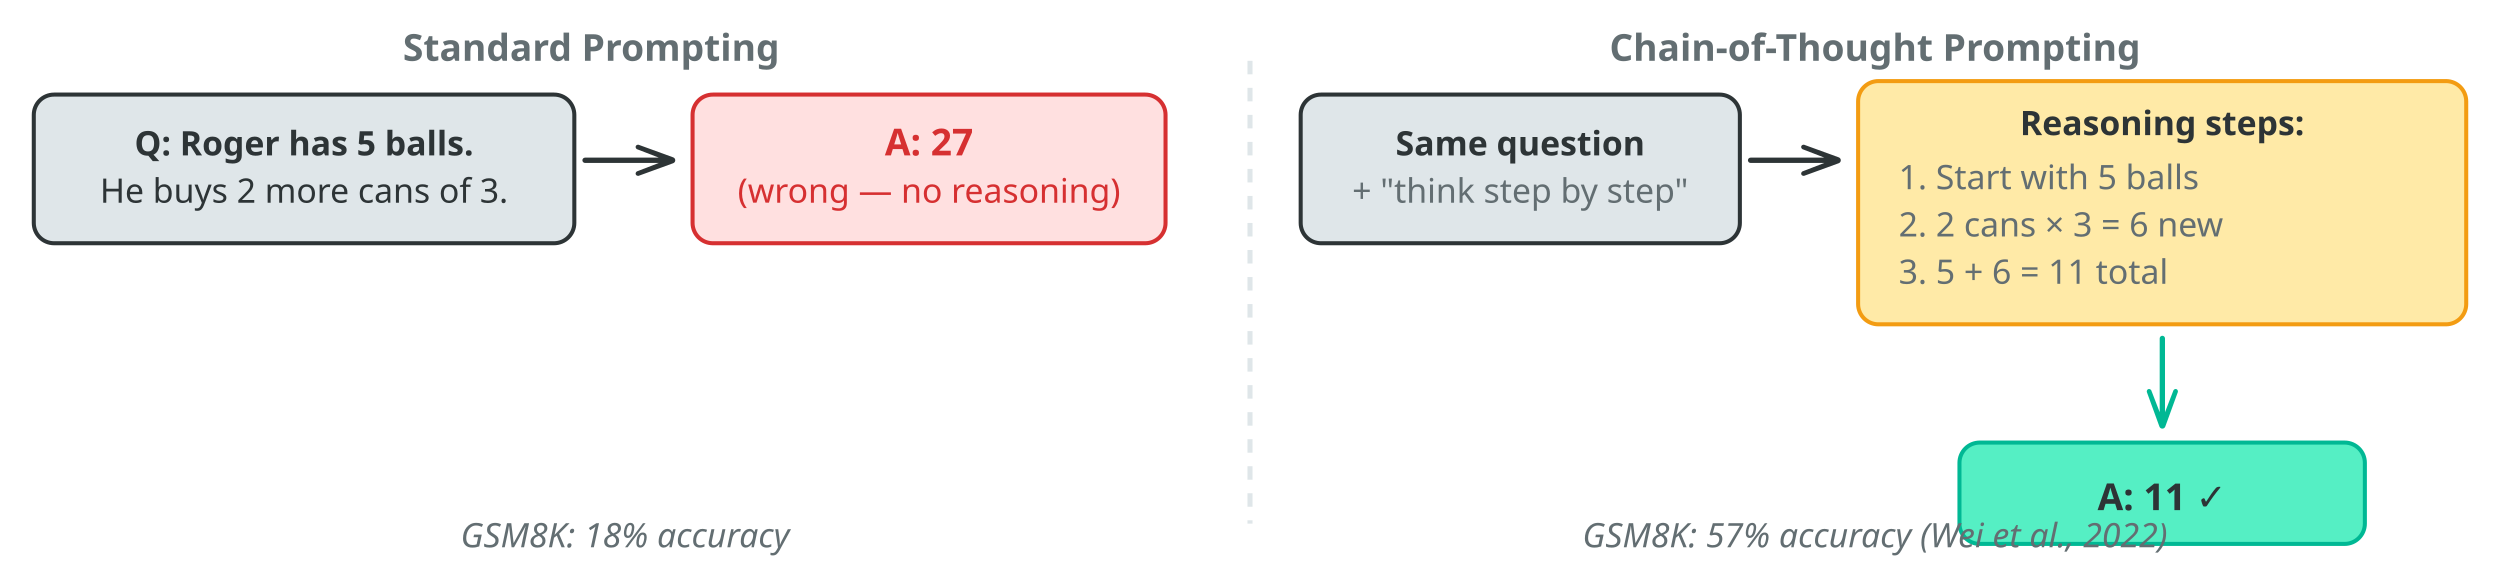
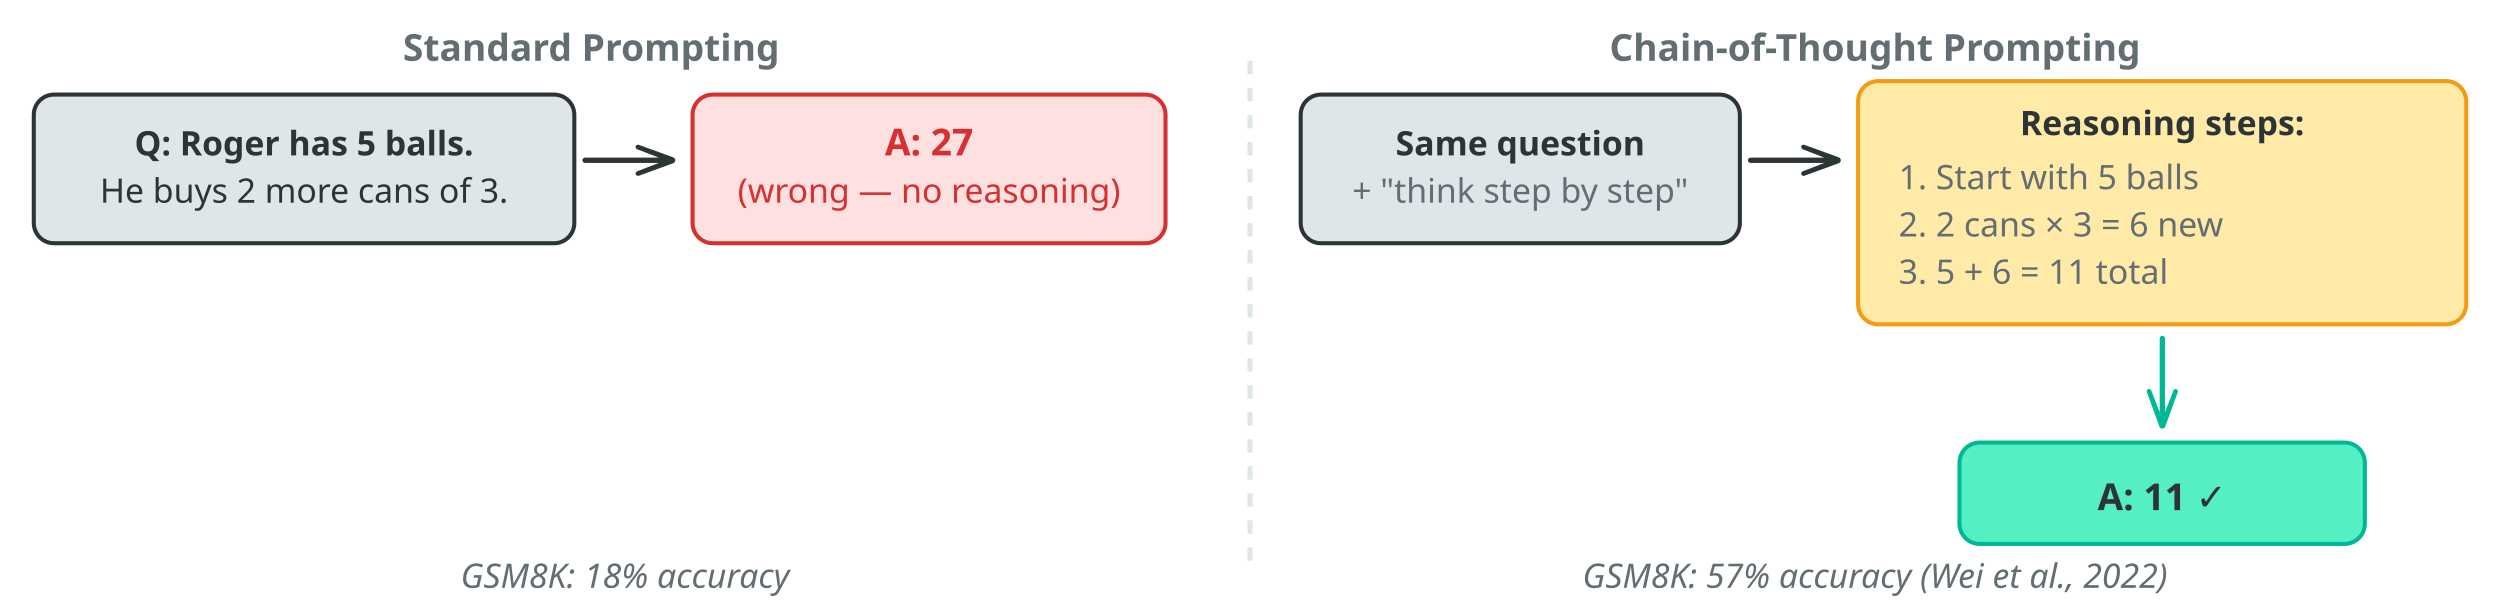
- <svg xmlns="http://www.w3.org/2000/svg" viewBox="0 0 740 170">
+ <svg xmlns="http://www.w3.org/2000/svg" viewBox="0 0 740 182">
  <defs>
    <symbol id="cot-arrow" viewBox="0 0 76.41 27.12">
      <path d="M43.3,1.69c-.92-.1-1.78.32-2.08,1.1-.3.79.06,1.69.83,2.23l1.19.46s0,0,0,0c0,0,0,0,0,0l15.39,5.94H2.98c-1.1,0-2,.9-2,2s.9,2,2,2h55.64l-15.4,5.94s0,0,0,0c0,0,0,0,0,0l-1.17.45c-.77.54-1.14,1.45-.83,2.24.3.78,1.16,1.2,2.09,1.1l1.15-.42s0,0,.01,0c0,0,0,0,0,0l24.98-9.1c2.07-.75,2.06-3.67,0-4.42L44.45,2.11" fill="currentColor" />
    </symbol>
  </defs>
  <text x="175" y="18" text-anchor="middle" font-size="11" font-family="Avenir,sans-serif" fill="#636e72" font-weight="bold">Standard Prompting</text>
  <rect x="10" y="28" width="160" height="44" rx="6" fill="#dfe6e9" stroke="#2d3436" stroke-width="1.2" />
  <text x="90" y="46" text-anchor="middle" font-size="10" font-family="Avenir,sans-serif" fill="#2d3436" font-weight="bold">Q: Roger has 5 balls.</text>
  <text x="90" y="60" text-anchor="middle" font-size="10" font-family="Avenir,sans-serif" fill="#2d3436">He buys 2 more cans of 3.</text>
  <use href="#cot-arrow" x="172" y="42" width="30" height="11" style="color: #2d3436" />
  <rect x="205" y="28" width="140" height="44" rx="6" fill="#ffe0e0" stroke="#d63031" stroke-width="1.2" />
  <text x="275" y="46" text-anchor="middle" font-size="11" font-family="Avenir,sans-serif" fill="#d63031" font-weight="bold">A: 27</text>
  <text x="275" y="60" text-anchor="middle" font-size="10" font-family="Avenir,sans-serif" fill="#d63031">(wrong — no reasoning)</text>
-   <line x1="370" y1="18" x2="370" y2="155" stroke="#dfe6e9" stroke-width="1.5" stroke-dasharray="4,4" />
+   <line x1="370" y1="18" x2="370" y2="168" stroke="#dfe6e9" stroke-width="1.5" stroke-dasharray="4,4" />
  <text x="555" y="18" text-anchor="middle" font-size="11" font-family="Avenir,sans-serif" fill="#636e72" font-weight="bold">Chain-of-Thought Prompting</text>
  <rect x="385" y="28" width="130" height="44" rx="6" fill="#dfe6e9" stroke="#2d3436" stroke-width="1.2" />
  <text x="450" y="46" text-anchor="middle" font-size="10" font-family="Avenir,sans-serif" fill="#2d3436" font-weight="bold">Same question</text>
  <text x="450" y="60" text-anchor="middle" font-size="10" font-family="Avenir,sans-serif" fill="#636e72">+ "think step by step"</text>
  <use href="#cot-arrow" x="517" y="42" width="30" height="11" style="color: #2d3436" />
  <rect x="550" y="24" width="180" height="72" rx="6" fill="#ffeaa7" stroke="#f39c12" stroke-width="1.2" />
  <text x="640" y="40" text-anchor="middle" font-size="10" font-family="Avenir,sans-serif" fill="#2d3436" font-weight="bold">Reasoning steps:</text>
  <text x="562" y="56" font-size="10" font-family="Avenir,sans-serif" fill="#636e72">1. Start with 5 balls</text>
  <text x="562" y="70" font-size="10" font-family="Avenir,sans-serif" fill="#636e72">2. 2 cans × 3 = 6 new</text>
  <text x="562" y="84" font-size="10" font-family="Avenir,sans-serif" fill="#636e72">3. 5 + 6 = 11 total</text>
  <use href="#cot-arrow" x="625" y="108.5" width="30" height="11" style="color: #00b894" transform="rotate(90, 640, 114)" />
  <rect x="580" y="131" width="120" height="30" rx="6" fill="#55efc4" stroke="#00b894" stroke-width="1.2" />
  <text x="640" y="151" text-anchor="middle" font-size="11" font-family="Avenir,sans-serif" fill="#2d3436" font-weight="bold">A: 11 ✓</text>
-   <text x="185" y="162" text-anchor="middle" font-size="10" font-family="Avenir,sans-serif" fill="#636e72" font-style="italic">GSM8K: 18% accuracy</text>
-   <text x="555" y="162" text-anchor="middle" font-size="10" font-family="Avenir,sans-serif" fill="#636e72" font-style="italic">GSM8K: 57% accuracy (Wei et al., 2022)</text>
+   <text x="185" y="174" text-anchor="middle" font-size="10" font-family="Avenir,sans-serif" fill="#636e72" font-style="italic">GSM8K: 18% accuracy</text>
+   <text x="555" y="174" text-anchor="middle" font-size="10" font-family="Avenir,sans-serif" fill="#636e72" font-style="italic">GSM8K: 57% accuracy (Wei et al., 2022)</text>
</svg>
